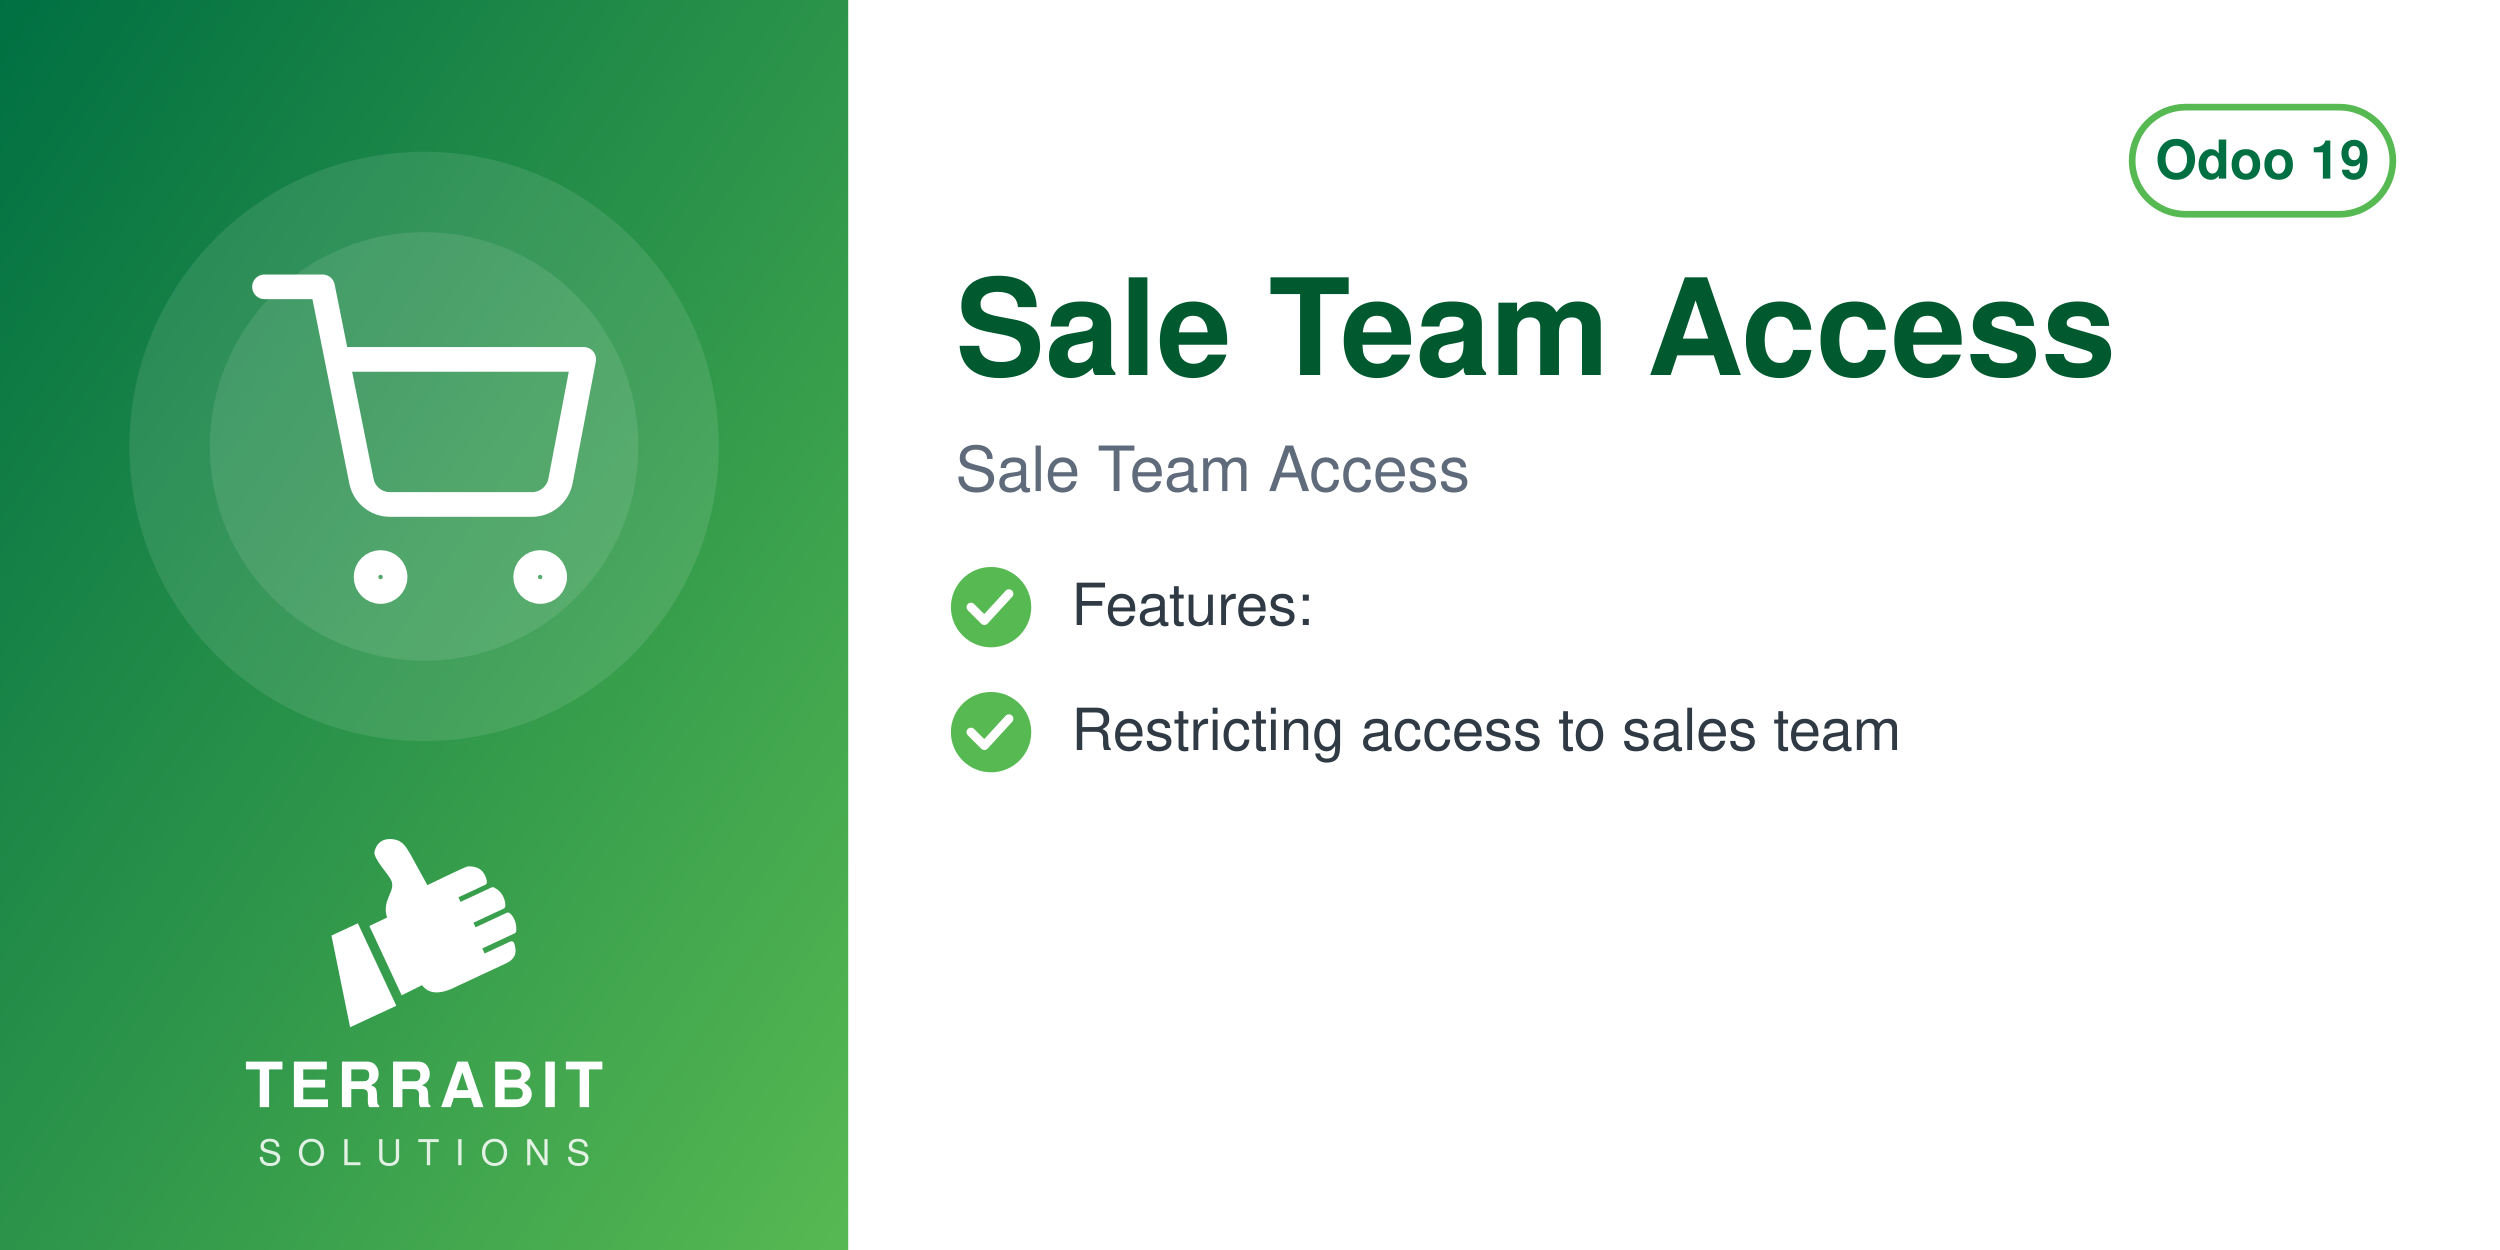
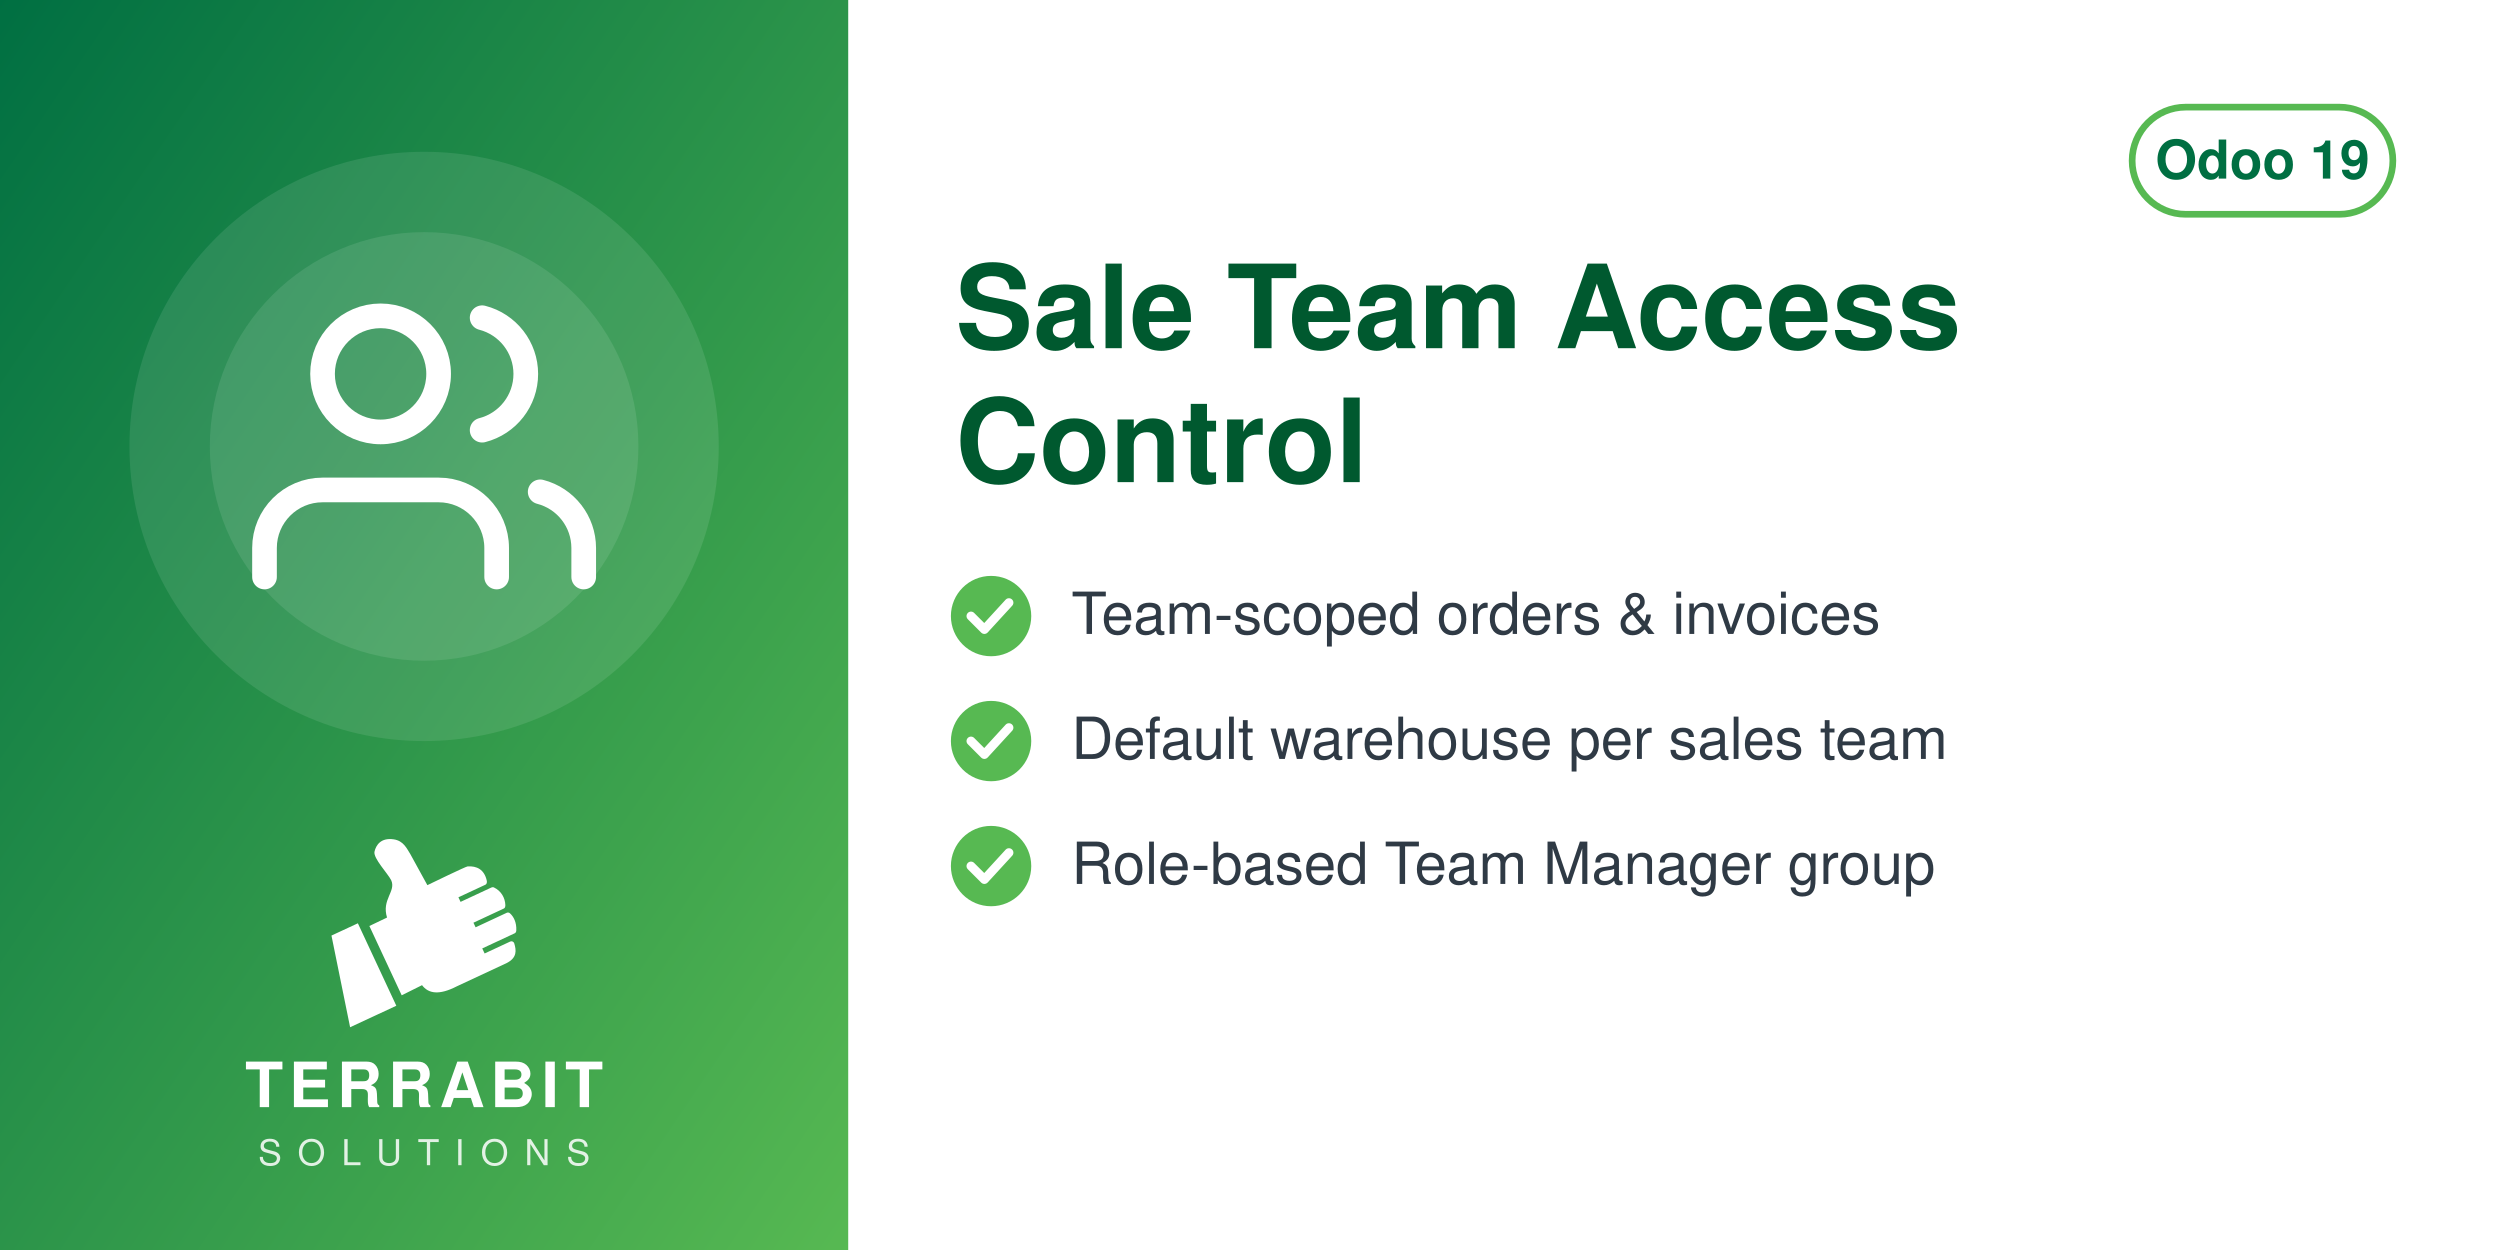
<svg xmlns="http://www.w3.org/2000/svg" width="560" height="280" viewBox="0 0 560 280">
  <defs>
    <linearGradient id="g" x1="0" y1="0" x2="1" y2="1">
      <stop offset="0" stop-color="#006F42" />
      <stop offset="1" stop-color="#57B952" />
    </linearGradient>
  </defs>
  <rect width="560" height="280" fill="#FFFFFF" />
  <rect width="190" height="280" fill="url(#g)" />
  <circle cx="95.0" cy="100" r="66" fill="white" opacity="0.10" />
  <circle cx="95.0" cy="100" r="48" fill="white" opacity="0.10" />
  <svg x="56.0" y="61.0" width="78" height="78" viewBox="0 0 24 24">
    <g fill="none" stroke="white" stroke-width="1.7" stroke-linecap="round" stroke-linejoin="round">
-       <circle cx="9" cy="21" r="1" />
-       <circle cx="20" cy="21" r="1" />
-       <path d="M1 1h4l2.68 13.39a2 2 0 0 0 2 1.61h9.72a2 2 0 0 0 2-1.61L23 6H6" />
+       <path d="M17 21v-2a4 4 0 0 0-4-4H5a4 4 0 0 0-4 4v2" />
+       <circle cx="9" cy="7" r="4" />
+       <path d="M23 21v-2a4 4 0 0 0-3-3.87M16 3.13a4 4 0 0 1 0 7.75" />
    </g>
  </svg>
  <svg x="72.0" y="186" width="46" height="46" viewBox="4045 2535 3400 3400" preserveAspectRatio="xMidYMid meet">
    <path fill="#FFFFFF" d="M4648.32 4073.59l636.59 1365.17 -765.09 355.96 -308.63 -1517.87 437.13 -203.26zm725.61 1192.32l336.75 -167.88c105.65,140.85 282.69,170.72 576.82,18.8l819.92 -382.33c181.4,-90.13 164.26,-214.57 130.07,-328.43 -4.28,-14.25 -13.68,-24.81 -27.34,-30.7 -13.67,-5.89 -27.61,-5.11 -41.09,1.18l-422.32 196.93 -39.04 -83.72 538.07 -250.91c16.64,-7.76 24.7,-27.69 25.58,-46.04 6.48,-134.33 -44.36,-230.89 -105.84,-285.23 -15.2,-13.44 -35.71,-15.59 -54.12,-7l-513.92 239.64 -35.6 -76.34 506.31 -236.1c17.69,-8.25 22.52,-36.93 21.83,-56.45 -4.1,-117.31 -67.62,-232.74 -187.72,-290.66 -13.94,-6.72 -28.64,-6.36 -42.69,0.19l-511.21 238.38 -35.37 -75.86 448.98 -209.36c20.44,-9.53 25.81,-42.28 21.02,-64.32 -41.02,-189.07 -167.92,-247.8 -318.14,-237.87 -29.39,1.94 -589.86,273.16 -665.95,310.54l-281.84 -513.57c-59.06,-93.13 -112.7,-221.7 -276.47,-245.13 -211.24,-30.22 -291.56,94.38 -316.89,203.13 -25.32,108.75 223.84,365.99 276.05,473.69 85.52,184.27 -161.86,318.11 -68.41,617.99l-292.54 139.94 535.09 1147.51z" />
  </svg>
  <text x="95.0" y="248" text-anchor="middle" font-family="Helvetica,Arial,sans-serif" font-size="14" font-weight="800" letter-spacing="1.4" fill="white">TERRABIT</text>
  <text x="95.0" y="261" text-anchor="middle" font-family="Helvetica,Arial,sans-serif" font-size="8" font-weight="500" letter-spacing="3.6" fill="white" opacity="0.85">SOLUTIONS</text>
  <g>
    <rect x="477.6" y="24" width="58.4" height="24" rx="12" fill="none" stroke="#57B952" stroke-width="1.5" />
    <text x="506.8" y="40" text-anchor="middle" font-family="Helvetica,Arial,sans-serif" font-size="12" font-weight="700" fill="#006F42">Odoo 19</text>
  </g>
-   <text x="214" y="84" font-family="Helvetica,Arial,sans-serif" font-size="30" font-weight="700" fill="#00592F">Sale Team Access</text>
-   <text x="214" y="110" font-family="Helvetica,Arial,sans-serif" font-size="14" fill="#5F6B7A">Sale Team Access</text>
-   <circle cx="222" cy="136" r="9" fill="#57B952" />
-   <path d="M217.5 136 l3 3 l5.5 -6" fill="none" stroke="white" stroke-width="2" stroke-linecap="round" stroke-linejoin="round" />
-   <text x="240" y="140" font-family="Helvetica,Arial,sans-serif" font-size="13" fill="#2F3A45">Features:</text>
-   <circle cx="222" cy="164" r="9" fill="#57B952" />
-   <path d="M217.5 164 l3 3 l5.5 -6" fill="none" stroke="white" stroke-width="2" stroke-linecap="round" stroke-linejoin="round" />
-   <text x="240" y="168" font-family="Helvetica,Arial,sans-serif" font-size="13" fill="#2F3A45">Restricting access to sales team</text>
+   <text x="214" y="78" font-family="Helvetica,Arial,sans-serif" font-size="26" font-weight="700" fill="#00592F">Sale Team Access</text>
+   <text x="214" y="108" font-family="Helvetica,Arial,sans-serif" font-size="26" font-weight="700" fill="#00592F">Control</text>
+   <circle cx="222" cy="138" r="9" fill="#57B952" />
+   <path d="M217.5 138 l3 3 l5.5 -6" fill="none" stroke="white" stroke-width="2" stroke-linecap="round" stroke-linejoin="round" />
+   <text x="240" y="142" font-family="Helvetica,Arial,sans-serif" font-size="13" fill="#2F3A45">Team-scoped orders &amp; invoices</text>
+   <circle cx="222" cy="166" r="9" fill="#57B952" />
+   <path d="M217.5 166 l3 3 l5.5 -6" fill="none" stroke="white" stroke-width="2" stroke-linecap="round" stroke-linejoin="round" />
+   <text x="240" y="170" font-family="Helvetica,Arial,sans-serif" font-size="13" fill="#2F3A45">Default warehouse per sales team</text>
+   <circle cx="222" cy="194" r="9" fill="#57B952" />
+   <path d="M217.5 194 l3 3 l5.5 -6" fill="none" stroke="white" stroke-width="2" stroke-linecap="round" stroke-linejoin="round" />
+   <text x="240" y="198" font-family="Helvetica,Arial,sans-serif" font-size="13" fill="#2F3A45">Role-based Team Manager group</text>
</svg>
